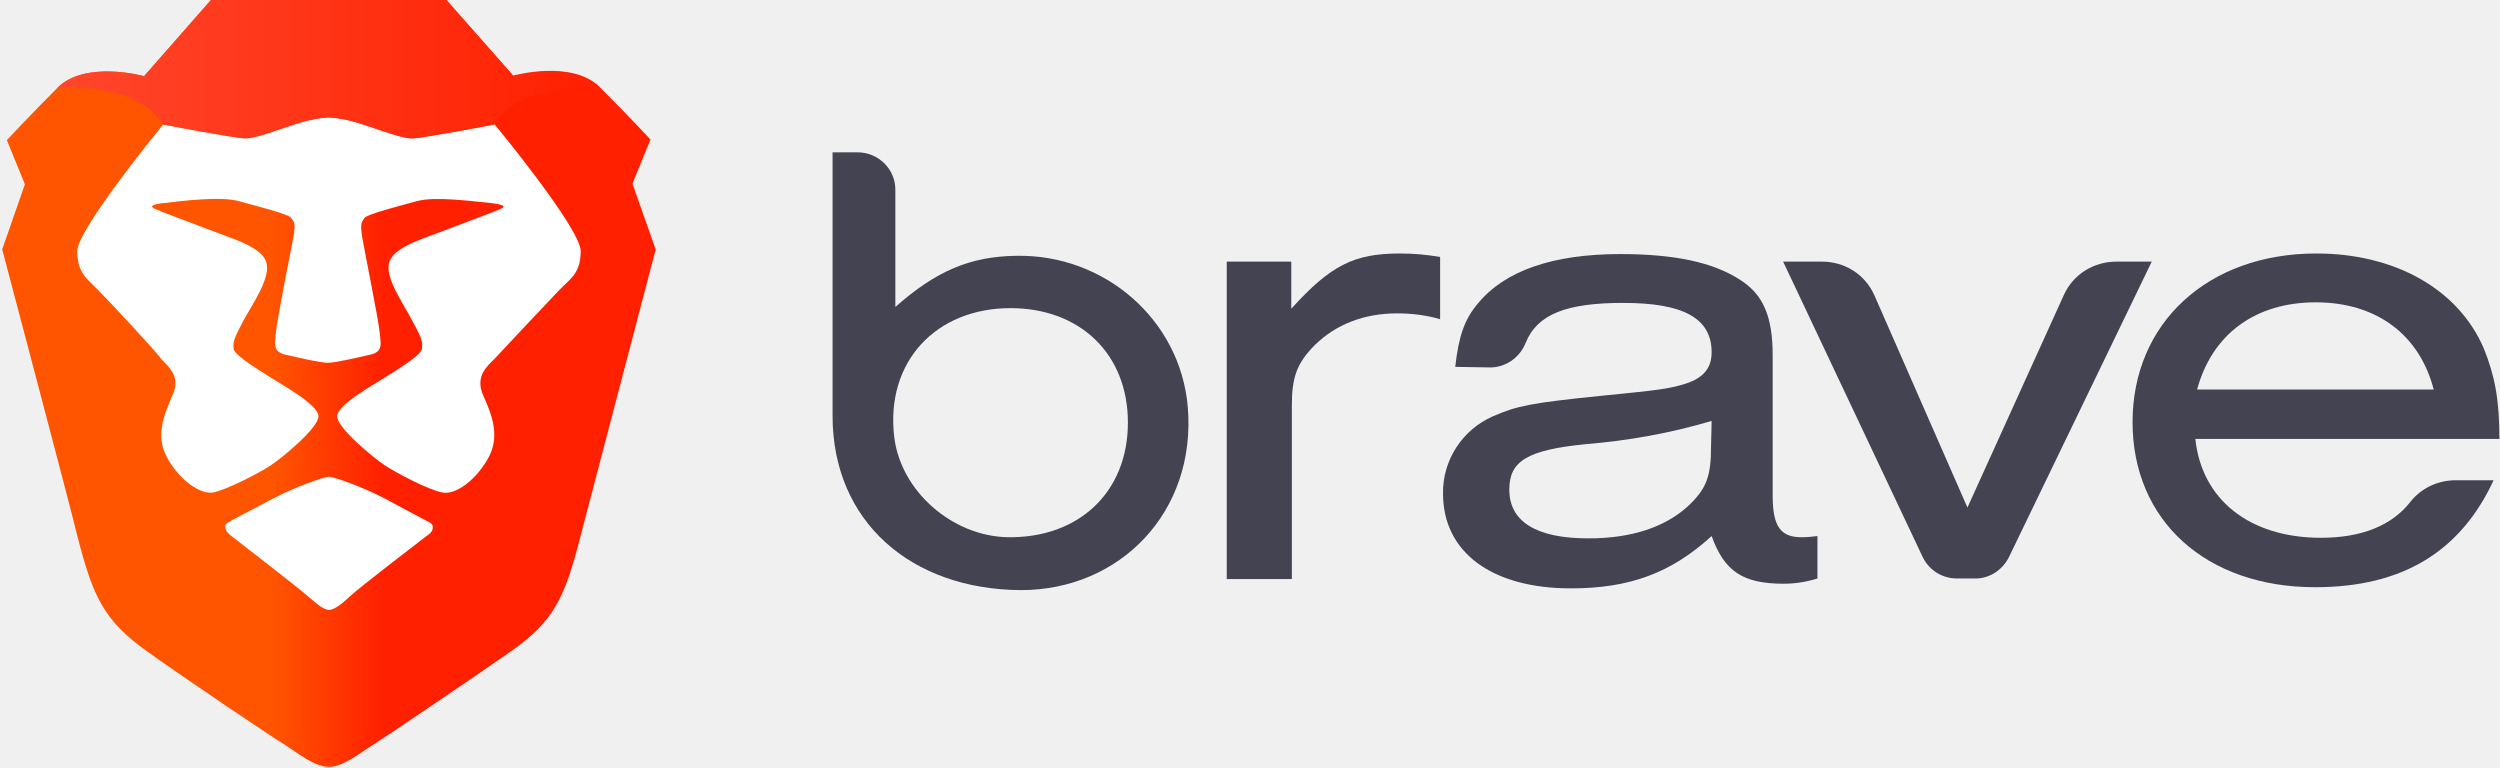
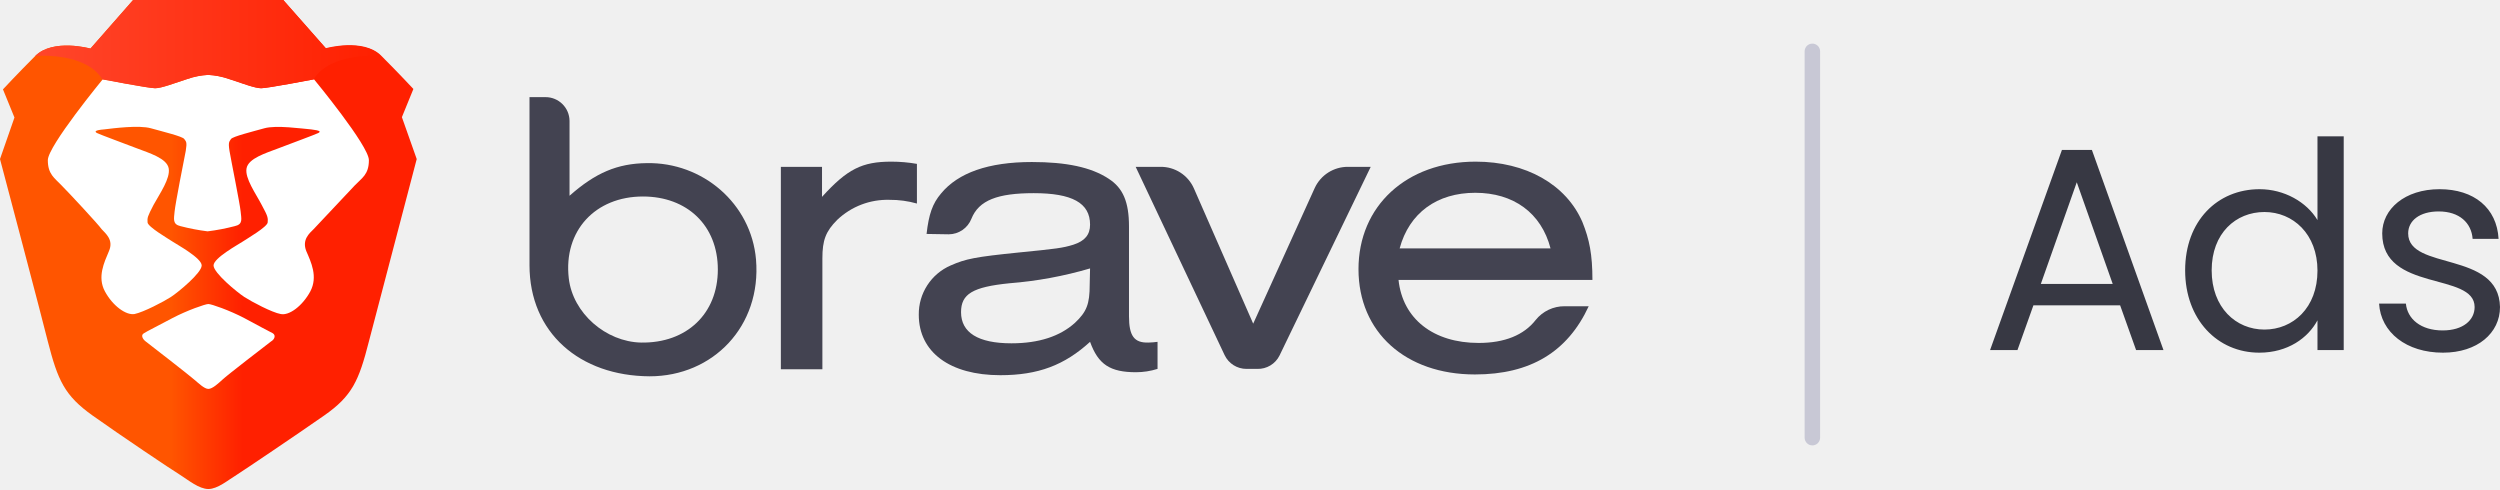
- <svg xmlns="http://www.w3.org/2000/svg" version="1.1" id="Layer_1" x="0px" y="0px" viewBox="0 0 430 132" style="enable-background:new 0 0 430 132;" xml:space="preserve">
-   <style type="text/css">
- 	.st0{fill:#434351;}
- 	.st1{fill:url(#Head_1_);}
- 	.st2{fill:#FFFFFF;}
- 	.st3{fill:url(#path-3_2_);}
- </style>
-   <g>
-     <g id="Group-4" transform="translate(153, 26)">
-       <path id="Shape" class="st0" d="M-9.8,45.5V0.2h4.3C-1.9,0.2,1,3.1,1,6.6v20.2c7-6.2,12.9-8.7,20.8-8.8C36.9,17.7,50,28.9,51.3,44    c1.5,18-11.6,31.5-28.7,31.5C3.8,75.4-9.8,63.8-9.8,45.5z M0.8,49.1c1.1,9.4,10,17.1,19.5,17.3C32.6,66.6,41,58.6,41,46.7    S32.7,27,20.8,27C8,27-0.7,36.2,0.8,49.1z" />
-       <path id="Shape_1_" class="st0" d="M69.1,19v8.1c6.8-7.5,10.8-9.5,18.7-9.5c2.3,0,4.6,0.2,6.9,0.6v10.7c-2.4-0.7-4.9-1-7.4-1    c-5.7,0-10.5,1.9-14.1,5.4c-3.1,3.1-4,5.5-4,10.4v29.9H58V19H69.1z" />
-       <path id="Shape_2_" class="st0" d="M97.3,37.1c0.6-5.3,1.6-8.2,3.9-10.9c4.6-5.6,12.8-8.5,24.5-8.5c9.3,0,16,1.4,20.7,4.5    c3.9,2.5,5.5,6.3,5.5,12.9v24.2c0,5.3,1.4,7.2,5.2,7.1c0.8,0,1.7-0.1,2.5-0.2v7.3c-1.9,0.6-3.9,0.9-5.8,0.9    c-7,0-10.2-2.1-12.4-8.2c-6.9,6.3-14,9-24.2,9c-13.6,0-22-6.2-22-16.3c-0.1-5.7,3.3-11,8.6-13.3c4.1-1.8,6.6-2.3,18.4-3.5    c10.1-1,11.8-1.2,14.7-2.1c3.1-1,4.5-2.7,4.5-5.4c0-5.9-4.9-8.5-15.2-8.5c-9.7,0-14.8,1.9-16.8,6.9c-1,2.5-3.4,4.2-6.1,4.2    L97.3,37.1z M141.4,46.4c-7.1,2.1-14.3,3.4-21.7,4c-10,1-13.1,2.9-13.1,7.8c0,5.5,4.6,8.4,13.6,8.4c7.4,0,13.1-1.9,17.1-5.5    c3.2-3,4-5.1,4-10.3L141.4,46.4L141.4,46.4z" />
-       <path id="Shape_3_" class="st0" d="M186.5,73.5h-2.9c-2.5,0-4.8-1.4-5.9-3.7l-24-50.8h6.7c3.9,0,7.4,2.2,9,5.8l16,36.5L202,24.7    c1.6-3.5,5.1-5.7,9-5.7h6.1l-24.6,50.9C191.3,72.2,189,73.6,186.5,73.5z" />
-       <path id="Shape_4_" class="st0" d="M224.6,49.5c1.1,10.5,9.4,17,21.6,17c7,0,12.2-2.1,15.4-6.2c1.9-2.4,4.8-3.7,7.8-3.7h6.5    C270.2,68.9,260.2,75,245.2,75c-18.7,0-31.4-11.4-31.4-28.4s12.9-29,31.6-29c13.5,0,24.4,6.1,28.8,16.3c1.9,4.7,2.7,8.8,2.7,15.6    H224.6z M265.6,41c-2.5-9.6-10-15-20.3-15s-17.8,5.4-20.4,15H265.6z" />
-     </g>
-     <g id="build-icons_x2F_Stable">
-       <g id="Logo" transform="translate(10.38181, 0)">
-         <linearGradient id="Head_1_" gradientUnits="userSpaceOnUse" x1="262.69" y1="-72.416" x2="263.691" y2="-72.416" gradientTransform="matrix(112.3123 0 0 131.86 -29513.31 9614.778)">
-           <stop offset="0" style="stop-color:#FF5500" />
-           <stop offset="0.41" style="stop-color:#FF5500" />
-           <stop offset="0.582" style="stop-color:#FF2000" />
-           <stop offset="1" style="stop-color:#FF2000" />
-         </linearGradient>
-         <path id="Head" class="st1" d="M98.4,31.6l3.1-7.6c0,0-3.9-4.2-8.7-9c-4.8-4.8-14.9-2-14.9-2L66.4,0H46.2H25.9L14.4,13.1     c0,0-10.1-2.8-14.9,2s-8.7,9-8.7,9l3.1,7.6L-10,42.9c0,0,11.6,43.8,12.9,49.2c2.7,10.5,4.5,14.6,12.1,20s21.3,14.6,23.6,16     c2.2,1.4,5.1,3.8,7.6,3.8s5.3-2.4,7.6-3.8c2.2-1.4,16-10.7,23.6-16s9.4-9.4,12.1-20c1.4-5.4,12.9-49.2,12.9-49.2L98.4,31.6z" />
-         <path id="Face" class="st2" d="M74.7,21.4c0,0,14.8,17.9,14.8,21.8S87.6,48,85.7,50S75.6,60.7,74.6,61.8c-1.1,1.1-3.2,2.8-2,5.9     c1.3,3,3.2,6.9,1.1,10.9c-2.1,3.9-5.7,6.6-8,6.1c-2.3-0.4-7.8-3.3-9.8-4.6c-2-1.3-8.3-6.5-8.3-8.5s6.6-5.6,7.8-6.4s6.7-4,6.8-5.2     s0.1-1.6-1.6-4.7c-1.6-3.1-4.6-7.2-4.1-9.9s5.2-4.1,8.6-5.4c3.4-1.3,9.9-3.7,10.7-4.1c0.8-0.4,0.6-0.7-1.9-1     c-2.5-0.2-9.4-1.2-12.6-0.3s-8.5,2.2-9,2.9c-0.4,0.7-0.8,0.7-0.4,3.2c0.4,2.4,2.8,14.2,3,16.3s0.7,3.5-1.6,4     c-2.2,0.5-6,1.4-7.3,1.4s-5.1-0.9-7.3-1.4s-1.8-1.9-1.6-4s2.5-13.8,3-16.3c0.4-2.4,0.1-2.5-0.4-3.2c-0.4-0.7-5.8-2-9-2.9     s-10.1,0-12.6,0.3c-2.5,0.2-2.7,0.6-1.9,1c0.8,0.4,7.3,2.8,10.7,4.1s8.1,2.7,8.6,5.4s-2.4,6.8-4.1,9.9c-1.6,3.1-1.7,3.4-1.6,4.7     c0.1,1.2,5.6,4.4,6.8,5.2s7.8,4.4,7.8,6.4s-6.3,7.2-8.3,8.5s-7.4,4.1-9.8,4.6c-2.3,0.4-5.9-2.2-8-6.1s-0.2-7.8,1.1-10.9     c1.3-3-0.9-4.7-2-5.9C16.6,60.6,8.5,51.9,6.6,50c-1.9-2-3.7-3-3.7-6.8s14.8-21.8,14.8-21.8s12.5,2.4,14.2,2.4s5.3-1.4,8.7-2.5     s5.6-1.1,5.6-1.1s2.2,0,5.6,1.1s7,2.5,8.7,2.5S74.7,21.4,74.7,21.4z M63.6,89.9c0.9,0.6,0.4,1.7-0.5,2.2     c-0.8,0.6-12.1,9.3-13.1,10.3c-1.1,1-2.7,2.5-3.8,2.5s-2.7-1.6-3.8-2.5c-1.1-1-12.3-9.7-13.1-10.3c-0.8-0.6-1.4-1.7-0.5-2.2     c0.9-0.6,3.8-2,7.7-4.1c4-2.1,8.9-3.8,9.7-3.8s5.7,1.7,9.7,3.8C59.8,87.9,62.6,89.4,63.6,89.9z" />
-         <g id="Top-Head">
-           <linearGradient id="path-3_2_" gradientUnits="userSpaceOnUse" x1="262.19" y1="-72.036" x2="263.168" y2="-72.036" gradientTransform="matrix(93.2192 0 0 23.7599 -24439.578 1723.471)">
-             <stop offset="0" style="stop-color:#FF452A" />
-             <stop offset="1" style="stop-color:#FF2000" />
-           </linearGradient>
-           <path id="path-3_1_" class="st3" d="M77.9,13.1L66.4,0H46.2H25.9L14.4,13.1c0,0-10.1-2.8-14.9,2c0,0,13.5-1.2,18.1,6.3      c0,0,12.5,2.4,14.2,2.4c1.7,0,5.3-1.4,8.7-2.5s5.6-1.1,5.6-1.1s2.2,0,5.6,1.1s7,2.5,8.7,2.5s14.2-2.4,14.2-2.4      c4.6-7.5,18.1-6.3,18.1-6.3C88,10.3,77.9,13.1,77.9,13.1" />
+ <svg xmlns="http://www.w3.org/2000/svg" viewBox="0 0 674.313 131.9">
+   <defs>
+     <linearGradient id="linear-gradient" x1="-118.273" y1="1924.484" x2="-117.272" y2="1924.484" gradientTransform="matrix(112.3123, 0, 0, -131.86, 13283.495, 253828.375)" gradientUnits="userSpaceOnUse">
+       <stop offset="0" stop-color="#f50" />
+       <stop offset="0.41" stop-color="#f50" />
+       <stop offset="0.582" stop-color="#ff2000" />
+       <stop offset="1" stop-color="#ff2000" />
+     </linearGradient>
+     <linearGradient id="linear-gradient-2" x1="-118.073" y1="1864.247" x2="-117.094" y2="1864.247" gradientTransform="matrix(93.2192, 0, 0, -23.7599, 11018.187, 44306.217)" gradientUnits="userSpaceOnUse">
+       <stop offset="0" stop-color="#ff452a" />
+       <stop offset="1" stop-color="#ff2000" />
+     </linearGradient>
+   </defs>
+   <g id="Layer_2" data-name="Layer 2">
+     <g id="Layer_1-2" data-name="Layer 1">
+       <g id="Group-4">
+         <path id="Shape" d="M142.818,71.5V26.2h4.3a6.466,6.466,0,0,1,6.5,6.4V52.8c7-6.2,12.9-8.7,20.8-8.8,15.1-.3,28.2,10.9,29.5,26,1.5,18-11.6,31.5-28.7,31.5C156.418,101.4,142.818,89.8,142.818,71.5Zm10.6,3.6c1.1,9.4,10,17.1,19.5,17.3,12.3.2,20.7-7.8,20.7-19.7s-8.3-19.7-20.2-19.7C160.618,53,151.918,62.2,153.418,75.1Z" style="fill:#434351" />
+         <path id="Shape-2" data-name="Shape" d="M221.718,45v8.1c6.8-7.5,10.8-9.5,18.7-9.5a40.2,40.2,0,0,1,6.9.6V54.9a26.419,26.419,0,0,0-7.4-1,19.637,19.637,0,0,0-14.1,5.4c-3.1,3.1-4,5.5-4,10.4V99.6h-11.2V45Z" style="fill:#434351" />
+         <path id="Shape-3" data-name="Shape" d="M249.918,63.1c.6-5.3,1.6-8.2,3.9-10.9,4.6-5.6,12.8-8.5,24.5-8.5,9.3,0,16,1.4,20.7,4.5,3.9,2.5,5.5,6.3,5.5,12.9V85.3c0,5.3,1.4,7.2,5.2,7.1a21.052,21.052,0,0,0,2.5-.2v7.3a19.477,19.477,0,0,1-5.8.9c-7,0-10.2-2.1-12.4-8.2-6.9,6.3-14,9-24.2,9-13.6,0-22-6.2-22-16.3a14.301,14.301,0,0,1,8.6-13.3c4.1-1.8,6.6-2.3,18.4-3.5,10.1-1,11.8-1.2,14.7-2.1,3.1-1,4.5-2.7,4.5-5.4,0-5.9-4.9-8.5-15.2-8.5-9.7,0-14.8,1.9-16.8,6.9a6.614,6.614,0,0,1-6.1,4.2Zm44.1,9.3a106.395,106.395,0,0,1-21.7,4c-10,1-13.1,2.9-13.1,7.8,0,5.5,4.6,8.4,13.6,8.4,7.4,0,13.1-1.9,17.1-5.5,3.2-3,4-5.1,4-10.3l.1-4.4Z" style="fill:#434351" />
+         <path id="Shape-4" data-name="Shape" d="M339.118,99.5h-2.9a6.509,6.509,0,0,1-5.9-3.7l-24-50.8h6.7a9.746,9.746,0,0,1,9,5.8l16,36.5,16.6-36.6a9.819,9.819,0,0,1,9-5.7h6.1l-24.6,50.9A6.495,6.495,0,0,1,339.118,99.5Z" style="fill:#434351" />
+         <path id="Shape-5" data-name="Shape" d="M377.218,75.5c1.1,10.5,9.4,17,21.6,17,7,0,12.2-2.1,15.4-6.2a9.906,9.906,0,0,1,7.8-3.7h6.5c-5.7,12.3-15.7,18.4-30.7,18.4-18.7,0-31.4-11.4-31.4-28.4s12.9-29,31.6-29c13.5,0,24.4,6.1,28.8,16.3,1.9,4.7,2.7,8.8,2.7,15.6Zm41-8.5c-2.5-9.6-10-15-20.3-15s-17.8,5.4-20.4,15Z" style="fill:#434351" />
+       </g>
+       <g id="build-icons_Stable" data-name="build-icons/Stable">
+         <g id="Logo">
+           <path id="Head" d="M108.4,31.6l3.1-7.6s-3.9-4.2-8.7-9-14.9-2-14.9-2L76.4,0H35.9L24.4,13.1s-10.1-2.8-14.9,2-8.7,9-8.7,9l3.1,7.6L0,42.9S11.6,86.7,12.9,92.1c2.7,10.5,4.5,14.6,12.1,20s21.3,14.6,23.6,16c2.2,1.4,5.1,3.8,7.6,3.8s5.3-2.4,7.6-3.8c2.2-1.4,16-10.7,23.6-16s9.4-9.4,12.1-20c1.4-5.4,12.9-49.2,12.9-49.2Z" style="fill:url(#linear-gradient)" />
+           <path id="Face" d="M84.7,21.4S99.5,39.3,99.5,43.2,97.6,48,95.7,50,85.6,60.7,84.6,61.8c-1.1,1.1-3.2,2.8-2,5.9,1.3,3,3.2,6.9,1.1,10.9-2.1,3.9-5.7,6.6-8,6.1-2.3-.4-7.8-3.3-9.8-4.6s-8.3-6.5-8.3-8.5,6.6-5.6,7.8-6.4,6.7-4,6.8-5.2.1-1.6-1.6-4.7c-1.6-3.1-4.6-7.2-4.1-9.9s5.2-4.1,8.6-5.4,9.9-3.7,10.7-4.1.6-.7-1.9-1c-2.5-.2-9.4-1.2-12.6-.3s-8.5,2.2-9,2.9c-.4.7-.8.7-.4,3.2.4,2.4,2.8,14.2,3,16.3s.7,3.5-1.6,4A56.781,56.781,0,0,1,56,62.4,56.781,56.781,0,0,1,48.7,61c-2.2-.5-1.8-1.9-1.6-4s2.5-13.8,3-16.3c.4-2.4.1-2.5-.4-3.2-.4-.7-5.8-2-9-2.9s-10.1,0-12.6.3c-2.5.2-2.7.6-1.9,1s7.3,2.8,10.7,4.1,8.1,2.7,8.6,5.4-2.4,6.8-4.1,9.9c-1.6,3.1-1.7,3.4-1.6,4.7.1,1.2,5.6,4.4,6.8,5.2s7.8,4.4,7.8,6.4-6.3,7.2-8.3,8.5-7.4,4.1-9.8,4.6c-2.3.4-5.9-2.2-8-6.1s-.2-7.8,1.1-10.9c1.3-3-.9-4.7-2-5.9-.8-1.2-8.9-9.9-10.8-11.8-1.9-2-3.7-3-3.7-6.8S27.7,21.4,27.7,21.4s12.5,2.4,14.2,2.4,5.3-1.4,8.7-2.5a20.159,20.159,0,0,1,5.6-1.1,20.159,20.159,0,0,1,5.6,1.1c3.4,1.1,7,2.5,8.7,2.5S84.7,21.4,84.7,21.4ZM73.6,89.9c.9.6.4,1.7-.5,2.2-.8.6-12.1,9.3-13.1,10.3-1.1,1-2.7,2.5-3.8,2.5s-2.7-1.6-3.8-2.5c-1.1-1-12.3-9.7-13.1-10.3s-1.4-1.7-.5-2.2c.9-.6,3.8-2,7.7-4.1,4-2.1,8.9-3.8,9.7-3.8s5.7,1.7,9.7,3.8C69.8,87.9,72.6,89.4,73.6,89.9Z" style="fill:#fff" />
+           <g id="Top-Head">
+             <path id="path-3" d="M87.9,13.1,76.4,0H35.9L24.4,13.1s-10.1-2.8-14.9,2c0,0,13.5-1.2,18.1,6.3,0,0,12.5,2.4,14.2,2.4s5.3-1.4,8.7-2.5a20.159,20.159,0,0,1,5.6-1.1,20.159,20.159,0,0,1,5.6,1.1c3.4,1.1,7,2.5,8.7,2.5s14.2-2.4,14.2-2.4c4.6-7.5,18.1-6.3,18.1-6.3-4.7-4.8-14.8-2-14.8-2" style="fill:url(#linear-gradient-2)" />
+           </g>
        </g>
      </g>
+       <path id="Line" d="M486.758,13.738a2.087,2.087,0,0,1,4.168,0V118.162a2.087,2.087,0,0,1-4.168,0Z" style="fill:#c8c8d5;fill-rule:evenodd" />
+       <path id="Ads" d="M576.158,94.424,571.85,82.349H548.465L544.158,94.424H536.773l19.385-53.988h8.077l19.308,53.988Zm-6.308-17.84-9.693-27.422-9.692,27.422Zm19.539-3.662c0-13.322,8.692-21.891,20.077-21.891,6.615,0,12.693,3.428,15.616,8.336V36.775h7.077V94.424h-7.077V86.4c-2.538,4.752-8,8.725-15.693,8.725C598.081,95.125,589.389,86.166,589.389,72.922ZM625.082,73c0-9.894-6.615-15.815-14.308-15.815s-14.231,5.687-14.231,15.737,6.538,15.97,14.231,15.97S625.082,83.05,625.082,73Zm49.231,9.816c0,7.011-6.077,12.309-15.385,12.309-9.846,0-16.77-5.453-17.231-13.244h7.231c.385,4.129,4,7.245,9.923,7.245,5.539,0,8.616-2.804,8.616-6.31,0-9.504-24.923-3.973-24.923-19.866,0-6.544,6.077-11.919,15.462-11.919,9.308,0,15.462,5.064,15.923,13.4h-7c-.308-4.285-3.538-7.401-9.154-7.401-5.154,0-8.231,2.493-8.231,5.921C649.544,73.078,674.005,67.547,674.313,82.816Z" style="fill:#373843;fill-rule:evenodd" />
    </g>
  </g>
</svg>
